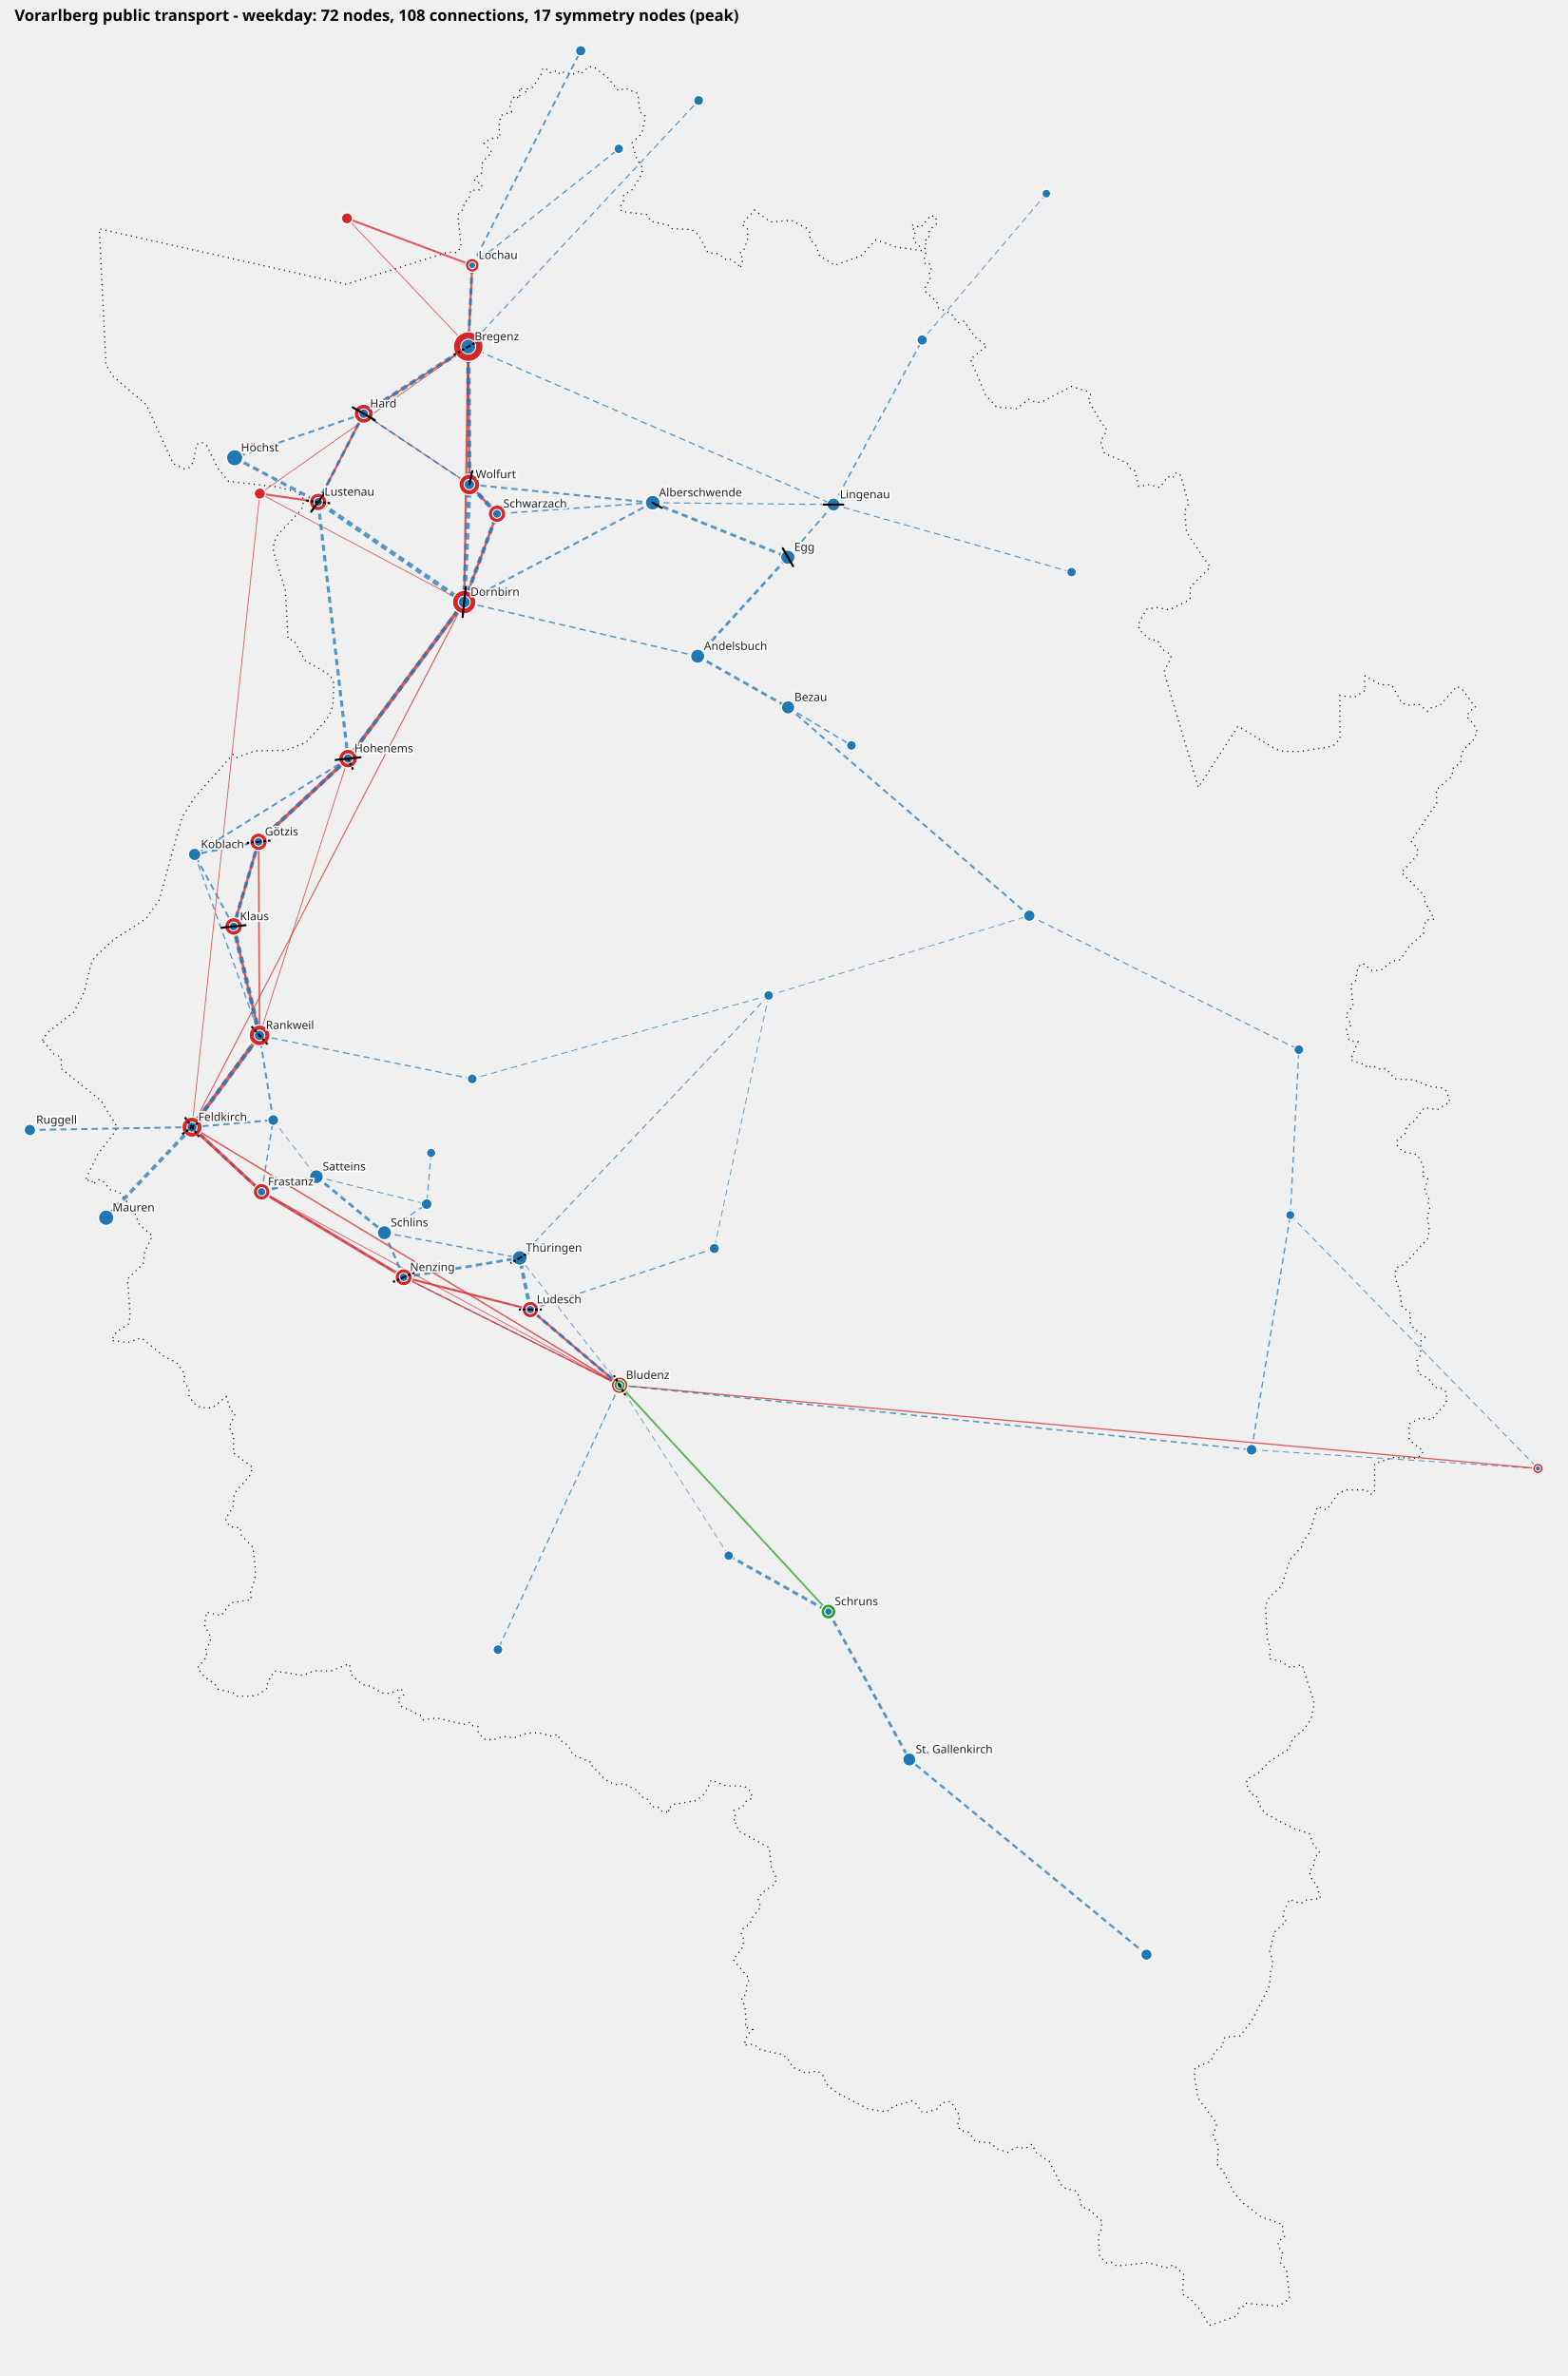
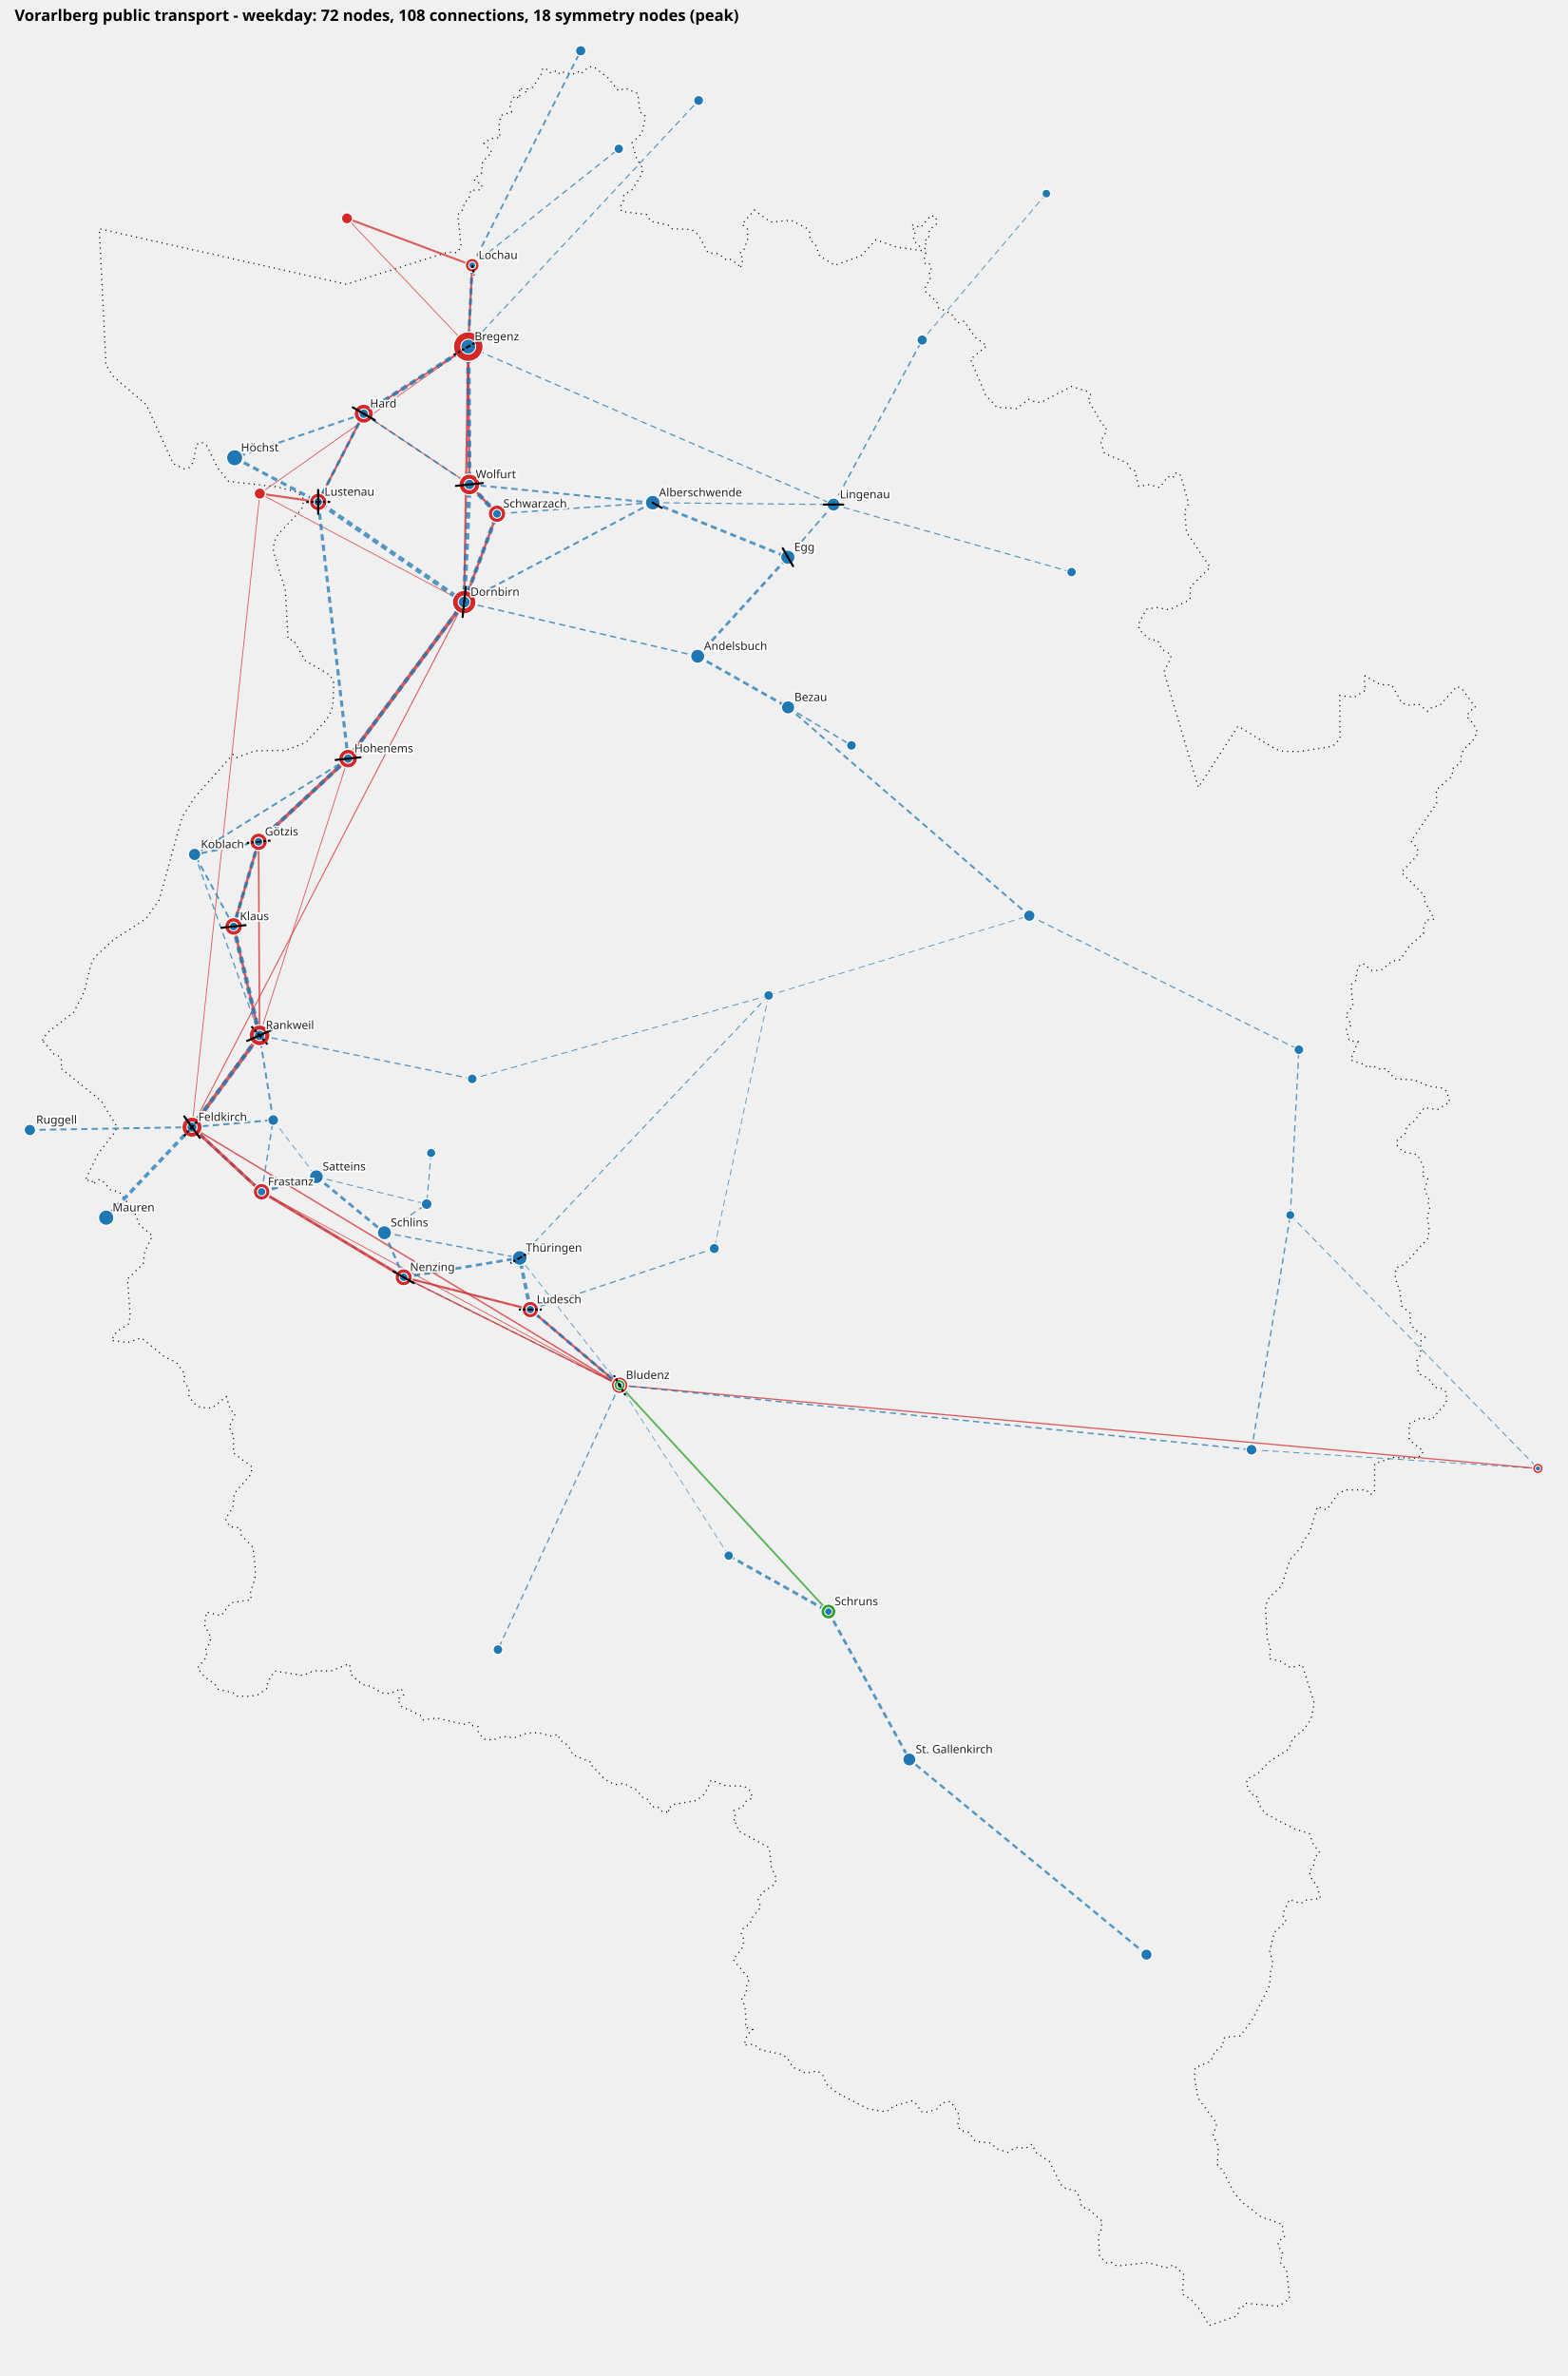
<svg xmlns="http://www.w3.org/2000/svg" width="1500" height="2273" style="background:#f3f5f8;font-family:sans-serif">
  <polyline fill="none" stroke="#000" stroke-width="1.2" stroke-dasharray="1 4" points="40.6,995.2 44.9,988.3 70.6,968.2 80.6,948.9 87.0,922.6 90.6,915.7 108.4,899.2 139.5,879.1 152.2,861.2 174.2,781.9 186.4,762.6 222.8,721.8 226.4,724.7 244.0,718.3 273.4,717.8 292.7,710.3 312.4,688.5 317.4,679.1 318.8,670.9 319.2,653.1 316.0,646.0 292.0,631.9 281.0,612.5 275.6,611.6 273.0,564.5 261.5,527.3 262.1,519.2 265.8,511.4 288.0,488.0 290.0,484.0 289.8,475.5 282.8,470.2 264.0,465.6 218.7,460.5 208.2,447.6 198.1,426.7 193.0,423.1 188.1,425.1 185.0,441.8 181.1,447.3 176.2,448.5 165.7,443.5 140.0,387.2 108.5,360.3 101.4,349.3 95.0,218.9 331.3,271.9 428.4,241.3 437.2,241.6 441.2,236.2 437.9,205.4 442.6,200.6 444.6,193.4 448.4,190.7 450.6,181.7 457.5,182.3 461.0,179.5 460.8,176.0 454.2,173.1 454.0,170.5 460.8,165.4 461.6,154.8 470.7,145.7 463.0,136.9 469.8,132.5 478.5,131.7 477.3,120.9 479.2,110.5 489.5,107.1 487.5,99.8 492.5,91.5 497.2,94.3 497.1,83.8 504.2,88.6 504.6,85.1 509.8,83.4 517.8,70.9 519.2,65.6 522.5,65.6 525.8,69.7 533.2,67.6 535.3,70.7 538.4,68.9 547.5,71.1 553.1,68.6 555.6,70.7 563.8,63.8 568.4,64.2 581.6,74.4 591.6,86.8 598.4,84.4 610.2,89.5 612.2,107.1 616.9,109.9 617.1,113.7 614.1,127.6 604.7,136.6 608.9,151.3 614.1,159.6 614.4,165.8 604.9,181.4 596.8,186.8 596.5,192.0 593.6,197.2 594.6,202.3 618.7,205.3 622.7,211.7 640.1,215.6 642.9,218.7 661.5,219.6 668.0,224.4 677.5,241.9 687.2,242.7 694.5,248.1 697.1,247.1 706.1,252.8 708.3,256.7 711.0,247.5 707.5,242.5 711.8,238.9 715.6,227.9 715.1,219.2 709.9,214.5 721.8,201.0 737.2,212.4 757.0,210.7 771.2,218.1 774.7,222.4 775.0,229.0 780.6,235.1 784.3,245.0 798.7,253.8 823.8,244.7 838.1,229.4 857.5,236.3 881.3,239.7 881.6,237.6 873.8,229.5 875.9,220.7 872.9,218.3 872.6,215.2 880.9,217.6 890.5,206.1 895.7,207.9 895.8,214.3 889.2,220.2 888.4,228.7 884.5,230.0 886.4,236.1 884.4,238.1 885.8,242.8 884.4,246.8 885.2,252.6 888.9,251.9 891.2,258.6 889.2,261.7 890.1,267.8 885.5,272.9 885.0,278.6 896.2,288.6 897.8,294.3 910.1,300.1 916.2,308.8 922.6,307.3 932.8,322.5 944.2,330.8 928.5,343.7 943.0,378.0 953.7,389.6 972.5,390.8 984.3,382.1 991.9,385.2 997.1,384.3 1025.3,369.7 1039.6,374.2 1044.2,378.1 1040.9,382.5 1054.8,406.2 1057.8,407.7 1058.6,412.6 1053.0,422.4 1056.7,433.7 1078.3,442.8 1081.5,448.1 1085.3,449.7 1089.5,465.2 1099.5,463.6 1109.6,466.4 1117.4,455.9 1122.6,456.8 1123.4,453.1 1126.6,452.1 1129.8,455.1 1137.2,482.1 1133.5,488.9 1135.2,509.1 1157.8,542.7 1138.9,561.6 1138.5,573.7 1118.7,583.4 1106.7,581.2 1096.8,582.8 1089.6,596.3 1089.7,602.3 1100.5,612.0 1107.6,612.6 1111.5,621.0 1120.2,626.2 1120.2,629.7 1113.6,642.6 1146.5,753.2 1184.5,694.7 1220.5,716.7 1227.9,718.8 1243.9,719.0 1275.0,713.9 1282.1,706.8 1281.8,665.4 1295.6,667.0 1305.0,661.3 1306.6,659.4 1305.1,653.9 1306.0,646.6 1320.3,654.8 1331.7,655.4 1341.1,672.4 1347.2,674.6 1357.5,673.7 1365.9,680.5 1370.1,676.5 1377.3,675.1 1393.8,656.7 1398.5,658.6 1411.7,676.8 1406.2,680.2 1403.2,685.4 1410.2,693.1 1413.5,700.5 1408.9,708.9 1401.1,716.1 1398.0,721.9 1397.6,729.6 1390.4,734.8 1389.1,742.7 1374.2,755.6 1374.5,768.3 1350.0,804.8 1356.3,811.6 1355.7,818.6 1340.7,834.6 1362.9,856.7 1362.5,861.1 1372.3,879.4 1364.3,880.2 1361.3,890.6 1362.1,893.0 1349.2,904.1 1339.6,918.1 1332.1,919.4 1321.1,928.3 1311.7,928.4 1305.9,922.4 1301.7,922.3 1299.0,926.4 1296.9,938.3 1292.5,942.0 1294.5,962.4 1287.4,971.3 1293.1,980.4 1288.2,984.8 1290.9,995.7 1299.2,996.5 1292.3,1014.1 1306.5,1018.9 1308.1,1021.8 1312.5,1019.4 1320.8,1023.0 1325.7,1022.2 1334.7,1032.1 1352.8,1033.1 1367.5,1039.2 1379.4,1040.8 1384.1,1043.9 1387.1,1054.1 1375.4,1061.5 1362.6,1059.7 1353.2,1072.4 1346.0,1077.9 1344.5,1084.2 1336.9,1090.9 1336.7,1095.6 1342.1,1101.8 1355.7,1104.5 1361.4,1114.5 1362.3,1119.4 1360.6,1124.4 1366.0,1127.6 1363.0,1138.7 1367.9,1148.5 1366.5,1151.1 1368.0,1156.6 1365.5,1163.8 1367.5,1176.9 1365.9,1184.9 1343.8,1209.6 1335.5,1213.1 1334.8,1220.2 1336.9,1230.0 1338.9,1231.3 1341.0,1249.2 1349.7,1256.7 1348.9,1264.6 1352.5,1270.9 1363.4,1279.2 1359.3,1283.0 1359.1,1296.3 1355.7,1301.1 1357.2,1314.1 1366.5,1318.6 1373.0,1327.2 1378.0,1327.6 1384.1,1332.1 1383.7,1341.8 1369.7,1358.2 1359.7,1356.3 1348.1,1362.2 1348.3,1377.3 1361.7,1388.1 1359.5,1392.6 1354.4,1394.9 1333.1,1394.2 1315.2,1400.2 1315.1,1427.3 1311.1,1429.7 1307.1,1425.3 1288.4,1425.3 1280.5,1428.5 1269.3,1444.4 1260.5,1441.3 1252.8,1466.4 1246.6,1474.7 1246.3,1478.7 1234.1,1492.2 1226.1,1517.4 1214.4,1528.0 1210.7,1536.1 1212.4,1567.5 1215.5,1577.2 1214.4,1586.7 1225.5,1589.4 1234.7,1595.3 1245.8,1592.6 1257.5,1629.6 1254.1,1645.1 1247.3,1654.6 1237.1,1663.0 1232.8,1673.4 1214.1,1685.5 1203.1,1697.0 1193.7,1701.5 1192.3,1706.2 1197.0,1716.5 1201.9,1717.3 1204.7,1726.8 1210.6,1735.0 1237.5,1749.2 1252.7,1754.1 1256.2,1763.6 1262.7,1772.5 1258.2,1776.2 1256.4,1786.5 1252.4,1790.1 1255.6,1799.1 1259.5,1802.7 1263.4,1816.1 1248.8,1817.9 1244.8,1821.0 1233.8,1817.2 1227.8,1829.6 1227.8,1834.1 1230.5,1838.1 1219.3,1848.5 1214.8,1866.6 1218.1,1878.7 1215.9,1883.6 1214.6,1899.5 1197.6,1933.2 1186.6,1947.6 1171.8,1949.0 1170.1,1951.2 1170.2,1956.9 1162.3,1962.6 1158.5,1971.9 1143.4,1978.1 1142.7,1986.5 1146.2,2007.1 1164.2,2031.5 1160.7,2042.7 1165.8,2053.7 1164.6,2070.7 1170.1,2076.8 1180.6,2097.6 1188.5,2106.8 1206.5,2120.7 1227.4,2128.1 1226.6,2132.2 1229.1,2140.2 1223.9,2143.4 1222.5,2147.6 1227.0,2155.5 1225.0,2164.5 1230.9,2171.5 1233.8,2199.1 1223.5,2206.2 1191.5,2203.4 1190.0,2206.3 1185.9,2206.7 1184.1,2215.3 1157.0,2224.7 1147.8,2209.4 1139.0,2199.3 1131.3,2194.6 1132.4,2175.6 1122.5,2166.8 1115.6,2169.5 1098.3,2164.5 1068.4,2167.8 1063.8,2164.3 1059.3,2165.2 1052.1,2158.8 1050.8,2138.8 1053.1,2135.5 1054.4,2124.8 1040.8,2112.9 1035.1,2111.6 1032.5,2101.3 1028.2,2095.3 1020.0,2094.0 1015.1,2089.9 1004.0,2067.9 991.2,2059.1 987.4,2051.2 981.6,2055.1 971.6,2054.3 964.1,2059.0 954.0,2055.8 947.5,2050.0 933.4,2048.7 926.7,2039.9 918.5,2037.9 916.2,2032.3 917.9,2028.5 916.7,2021.5 909.5,2010.3 900.7,2012.0 897.6,2017.1 887.6,2020.6 880.9,2020.1 877.6,2013.5 872.7,2009.8 855.5,2014.7 847.9,2020.3 830.6,2017.5 800.1,2001.7 790.4,1993.6 787.8,1986.0 782.3,1981.1 770.6,1983.2 758.3,1977.4 753.4,1969.0 748.1,1965.3 728.0,1961.1 720.9,1955.5 711.9,1956.5 714.9,1946.5 720.1,1941.7 712.7,1939.1 713.9,1934.9 712.7,1919.4 709.4,1911.4 713.9,1907.9 714.2,1900.2 716.9,1893.0 701.4,1874.7 710.5,1863.0 711.8,1855.5 709.1,1850.3 711.0,1844.9 717.7,1840.3 719.2,1835.0 727.8,1824.7 725.4,1817.3 728.8,1811.0 740.9,1802.7 742.9,1797.2 737.9,1786.2 736.0,1767.7 706.3,1751.3 705.0,1745.2 701.3,1741.8 703.9,1740.0 702.2,1732.1 710.4,1728.7 714.1,1722.9 720.0,1720.0 717.6,1713.1 712.1,1708.8 694.5,1708.4 680.3,1703.0 674.6,1715.6 666.4,1722.5 643.6,1726.3 638.8,1731.1 641.1,1733.2 634.1,1733.6 628.8,1728.1 623.7,1728.5 620.2,1721.7 614.1,1719.0 609.5,1712.7 597.0,1706.2 587.9,1707.3 578.6,1702.0 566.0,1688.9 565.7,1685.9 548.2,1678.8 543.8,1670.0 535.4,1664.3 534.0,1659.3 527.2,1660.8 515.2,1657.6 503.8,1658.1 492.2,1662.5 480.9,1661.2 472.1,1664.4 463.0,1663.8 457.6,1657.5 457.3,1651.8 451.7,1650.7 449.8,1647.7 443.6,1649.6 418.0,1643.5 405.0,1645.3 402.1,1641.0 383.2,1632.0 380.6,1625.4 386.0,1621.6 384.1,1615.5 372.7,1620.1 364.9,1619.5 354.9,1613.2 346.6,1611.4 334.8,1601.1 335.8,1596.8 333.9,1591.7 316.4,1598.6 300.3,1598.3 289.9,1602.8 262.8,1598.6 256.1,1609.1 255.6,1615.2 246.3,1621.5 238.7,1622.8 226.4,1622.6 223.6,1619.7 208.7,1616.0 205.7,1611.2 195.5,1604.1 189.0,1595.6 197.9,1584.9 196.9,1578.2 201.3,1570.6 201.2,1565.3 195.6,1554.3 197.6,1542.2 211.6,1545.7 220.9,1533.3 240.3,1530.4 239.7,1522.7 243.9,1510.3 244.3,1502.3 242.1,1480.4 230.1,1467.7 230.2,1461.8 219.9,1460.5 215.7,1453.1 222.8,1442.1 224.2,1428.6 238.8,1411.9 241.6,1403.8 223.3,1390.0 223.5,1373.5 219.1,1365.5 225.0,1352.7 220.4,1348.5 216.5,1336.1 203.0,1347.0 192.1,1346.6 185.5,1342.5 180.8,1335.7 180.8,1328.7 175.6,1320.9 176.9,1314.9 168.8,1303.3 157.6,1298.2 135.3,1279.9 122.3,1284.3 106.5,1282.3 111.6,1273.9 122.8,1266.7 124.6,1259.5 122.0,1223.5 137.0,1208.9 138.6,1197.2 145.8,1182.3 133.4,1171.7 128.0,1158.0 114.2,1140.6 105.6,1138.1 97.9,1129.4 94.5,1128.6 88.6,1132.8 88.1,1129.1 81.5,1129.2 93.7,1103.8 110.6,1082.2 111.5,1077.2 96.5,1052.8 57.7,1021.6 59.2,1017.1 58.0,1011.0 51.6,1008.4 40.6,995.2" />
  <line x1="697.2" y1="1488.2" x2="592.8" y2="1325.2" stroke="#1f77b4" stroke-width="0.7" stroke-opacity=".75" stroke-dasharray="6 4" />
  <line x1="507.4" y1="1252.8" x2="386.2" y2="1221.9" stroke="#1f77b4" stroke-width="0.7" stroke-opacity=".75" stroke-dasharray="6 4" />
  <line x1="261.4" y1="1071.5" x2="302.7" y2="1125.7" stroke="#1f77b4" stroke-width="0.8" stroke-opacity=".75" stroke-dasharray="6 4" />
  <line x1="592.8" y1="1325.2" x2="497.2" y2="1203.4" stroke="#1f77b4" stroke-width="0.8" stroke-opacity=".75" stroke-dasharray="6 4" />
  <line x1="592.8" y1="1325.2" x2="250.3" y2="1140.1" stroke="#d62728" stroke-width="0.8" stroke-opacity=".75" />
  <line x1="592.8" y1="1325.2" x2="386.2" y2="1221.9" stroke="#1f77b4" stroke-width="0.8" stroke-opacity=".75" stroke-dasharray="6 4" />
  <line x1="183.7" y1="1078.3" x2="248.6" y2="472.2" stroke="#d62728" stroke-width="0.8" stroke-opacity=".75" />
  <line x1="735.4" y1="952.3" x2="984.8" y2="876.0" stroke="#1f77b4" stroke-width="0.8" stroke-opacity=".75" stroke-dasharray="6 4" />
  <line x1="735.4" y1="952.3" x2="683.4" y2="1194.4" stroke="#1f77b4" stroke-width="0.8" stroke-opacity=".75" stroke-dasharray="6 4" />
  <line x1="448.0" y1="331.6" x2="248.6" y2="472.2" stroke="#d62728" stroke-width="0.8" stroke-opacity=".75" />
  <line x1="448.0" y1="331.6" x2="332.0" y2="208.9" stroke="#d62728" stroke-width="0.8" stroke-opacity=".75" />
  <line x1="444.1" y1="576.0" x2="248.6" y2="472.2" stroke="#d62728" stroke-width="0.8" stroke-opacity=".75" />
  <line x1="333.0" y1="725.7" x2="248.3" y2="990.5" stroke="#d62728" stroke-width="0.8" stroke-opacity=".75" />
  <line x1="1197.4" y1="1386.9" x2="1471.4" y2="1404.8" stroke="#1f77b4" stroke-width="0.9" stroke-opacity=".75" stroke-dasharray="6 4" />
  <line x1="1234.5" y1="1162.4" x2="1471.4" y2="1404.8" stroke="#1f77b4" stroke-width="0.9" stroke-opacity=".75" stroke-dasharray="6 4" />
  <line x1="735.4" y1="952.3" x2="451.8" y2="1032.1" stroke="#1f77b4" stroke-width="0.9" stroke-opacity=".75" stroke-dasharray="6 4" />
  <line x1="302.7" y1="1125.7" x2="408.2" y2="1151.9" stroke="#1f77b4" stroke-width="0.9" stroke-opacity=".75" stroke-dasharray="6 4" />
  <line x1="1001.1" y1="185.2" x2="882.3" y2="325.3" stroke="#1f77b4" stroke-width="0.9" stroke-opacity=".75" stroke-dasharray="6 4" />
  <line x1="348.0" y1="395.8" x2="449.1" y2="463.5" stroke="#d62728" stroke-width="0.9" stroke-opacity=".75" />
  <line x1="735.4" y1="952.3" x2="497.2" y2="1203.4" stroke="#1f77b4" stroke-width="1.0" stroke-opacity=".75" stroke-dasharray="6 4" />
  <line x1="444.1" y1="576.0" x2="183.7" y2="1078.3" stroke="#d62728" stroke-width="1.0" stroke-opacity=".75" />
  <line x1="797.5" y1="482.7" x2="1025.2" y2="547.3" stroke="#1f77b4" stroke-width="1.1" stroke-opacity=".75" stroke-dasharray="6 4" />
  <line x1="624.5" y1="480.9" x2="797.5" y2="482.7" stroke="#1f77b4" stroke-width="1.1" stroke-opacity=".75" stroke-dasharray="6 4" />
  <line x1="984.8" y1="876.0" x2="1242.7" y2="1004.2" stroke="#1f77b4" stroke-width="1.1" stroke-opacity=".75" stroke-dasharray="6 4" />
  <line x1="448.0" y1="331.6" x2="668.4" y2="96.1" stroke="#1f77b4" stroke-width="1.1" stroke-opacity=".75" stroke-dasharray="6 4" />
  <line x1="412.5" y1="1103.0" x2="408.2" y2="1151.9" stroke="#1f77b4" stroke-width="1.1" stroke-opacity=".75" stroke-dasharray="6 4" />
  <line x1="448.0" y1="331.6" x2="797.5" y2="482.7" stroke="#1f77b4" stroke-width="1.2" stroke-opacity=".75" stroke-dasharray="6 4" />
  <line x1="592.8" y1="1325.2" x2="1471.4" y2="1404.8" stroke="#d62728" stroke-width="1.2" stroke-opacity=".75" />
  <line x1="186.2" y1="817.4" x2="248.3" y2="990.5" stroke="#1f77b4" stroke-width="1.2" stroke-opacity=".75" stroke-dasharray="6 4" />
  <line x1="507.4" y1="1252.8" x2="683.4" y2="1194.4" stroke="#1f77b4" stroke-width="1.2" stroke-opacity=".75" stroke-dasharray="6 4" />
  <line x1="451.8" y1="253.8" x2="592.0" y2="142.4" stroke="#1f77b4" stroke-width="1.2" stroke-opacity=".75" stroke-dasharray="6 4" />
  <line x1="250.3" y1="1140.1" x2="386.2" y2="1221.9" stroke="#1f77b4" stroke-width="1.2" stroke-opacity=".75" stroke-dasharray="6 4" />
  <line x1="1234.5" y1="1162.4" x2="1242.7" y2="1004.2" stroke="#1f77b4" stroke-width="1.2" stroke-opacity=".75" stroke-dasharray="6 4" />
  <line x1="367.8" y1="1179.3" x2="408.2" y2="1151.9" stroke="#1f77b4" stroke-width="1.2" stroke-opacity=".75" stroke-dasharray="6 4" />
  <line x1="592.8" y1="1325.2" x2="476.4" y2="1578.1" stroke="#1f77b4" stroke-width="1.2" stroke-opacity=".75" stroke-dasharray="6 4" />
  <line x1="451.8" y1="1032.1" x2="248.3" y2="990.5" stroke="#1f77b4" stroke-width="1.2" stroke-opacity=".75" stroke-dasharray="6 4" />
  <line x1="1197.4" y1="1386.9" x2="1234.5" y2="1162.4" stroke="#1f77b4" stroke-width="1.3" stroke-opacity=".75" stroke-dasharray="6 4" />
  <line x1="250.3" y1="1140.1" x2="261.4" y2="1071.5" stroke="#1f77b4" stroke-width="1.3" stroke-opacity=".75" stroke-dasharray="6 4" />
  <line x1="367.8" y1="1179.3" x2="497.2" y2="1203.4" stroke="#1f77b4" stroke-width="1.3" stroke-opacity=".75" stroke-dasharray="6 4" />
  <line x1="754.0" y1="676.7" x2="814.6" y2="713.1" stroke="#1f77b4" stroke-width="1.4" stroke-opacity=".75" stroke-dasharray="6 4" />
  <line x1="592.8" y1="1325.2" x2="1197.4" y2="1386.9" stroke="#1f77b4" stroke-width="1.4" stroke-opacity=".75" stroke-dasharray="6 4" />
  <line x1="592.8" y1="1325.2" x2="183.7" y2="1078.3" stroke="#d62728" stroke-width="1.4" stroke-opacity=".75" />
  <line x1="592.8" y1="1325.2" x2="386.2" y2="1221.9" stroke="#d62728" stroke-width="1.4" stroke-opacity=".75" />
  <line x1="667.5" y1="627.8" x2="444.1" y2="576.0" stroke="#1f77b4" stroke-width="1.4" stroke-opacity=".75" stroke-dasharray="6 4" />
  <line x1="797.5" y1="482.7" x2="882.3" y2="325.3" stroke="#1f77b4" stroke-width="1.4" stroke-opacity=".75" stroke-dasharray="6 4" />
  <line x1="624.5" y1="480.9" x2="475.5" y2="491.5" stroke="#1f77b4" stroke-width="1.4" stroke-opacity=".75" stroke-dasharray="6 4" />
  <line x1="247.4" y1="805.3" x2="248.3" y2="990.5" stroke="#d62728" stroke-width="1.5" stroke-opacity=".75" />
  <line x1="753.8" y1="533.1" x2="797.5" y2="482.7" stroke="#1f77b4" stroke-width="1.6" stroke-opacity=".75" stroke-dasharray="6 4" />
  <line x1="451.8" y1="253.8" x2="555.6" y2="48.6" stroke="#1f77b4" stroke-width="1.7" stroke-opacity=".75" stroke-dasharray="6 4" />
  <line x1="348.0" y1="395.8" x2="449.1" y2="463.5" stroke="#1f77b4" stroke-width="1.7" stroke-opacity=".75" stroke-dasharray="6 4" />
  <line x1="223.5" y1="886.3" x2="186.2" y2="817.4" stroke="#1f77b4" stroke-width="1.8" stroke-opacity=".75" stroke-dasharray="6 4" />
  <line x1="333.0" y1="725.7" x2="186.2" y2="817.4" stroke="#1f77b4" stroke-width="1.8" stroke-opacity=".75" stroke-dasharray="6 4" />
  <line x1="183.7" y1="1078.3" x2="28.6" y2="1081.0" stroke="#1f77b4" stroke-width="1.8" stroke-opacity=".75" stroke-dasharray="6 4" />
  <line x1="754.0" y1="676.7" x2="984.8" y2="876.0" stroke="#1f77b4" stroke-width="1.8" stroke-opacity=".75" stroke-dasharray="6 4" />
  <line x1="448.0" y1="331.6" x2="348.0" y2="395.8" stroke="#d62728" stroke-width="1.8" stroke-opacity=".75" />
  <line x1="592.8" y1="1325.2" x2="792.6" y2="1541.7" stroke="#2ca02c" stroke-width="1.8" stroke-opacity=".75" />
  <line x1="261.4" y1="1071.5" x2="248.3" y2="990.5" stroke="#1f77b4" stroke-width="1.8" stroke-opacity=".75" stroke-dasharray="6 4" />
  <line x1="348.0" y1="395.8" x2="224.5" y2="437.9" stroke="#1f77b4" stroke-width="1.9" stroke-opacity=".75" stroke-dasharray="6 4" />
  <line x1="624.5" y1="480.9" x2="444.1" y2="576.0" stroke="#1f77b4" stroke-width="1.9" stroke-opacity=".75" stroke-dasharray="6 4" />
  <line x1="183.7" y1="1078.3" x2="261.4" y2="1071.5" stroke="#1f77b4" stroke-width="1.9" stroke-opacity=".75" stroke-dasharray="6 4" />
  <line x1="624.5" y1="480.9" x2="449.1" y2="463.5" stroke="#1f77b4" stroke-width="1.9" stroke-opacity=".75" stroke-dasharray="6 4" />
  <line x1="332.0" y1="208.9" x2="451.8" y2="253.8" stroke="#d62728" stroke-width="1.9" stroke-opacity=".75" />
  <line x1="247.4" y1="805.3" x2="186.2" y2="817.4" stroke="#1f77b4" stroke-width="2.0" stroke-opacity=".75" stroke-dasharray="6 4" />
  <line x1="448.0" y1="331.6" x2="451.8" y2="253.8" stroke="#d62728" stroke-width="2.0" stroke-opacity=".75" />
  <line x1="304.4" y1="480.2" x2="248.6" y2="472.2" stroke="#d62728" stroke-width="2.0" stroke-opacity=".75" />
  <line x1="348.0" y1="395.8" x2="304.4" y2="480.2" stroke="#d62728" stroke-width="2.0" stroke-opacity=".75" />
  <line x1="448.0" y1="331.6" x2="449.1" y2="463.5" stroke="#d62728" stroke-width="2.1" stroke-opacity=".75" />
  <line x1="448.0" y1="331.6" x2="444.1" y2="576.0" stroke="#d62728" stroke-width="2.1" stroke-opacity=".75" />
  <line x1="507.4" y1="1252.8" x2="386.2" y2="1221.9" stroke="#d62728" stroke-width="2.1" stroke-opacity=".75" />
  <line x1="592.8" y1="1325.2" x2="507.4" y2="1252.8" stroke="#d62728" stroke-width="2.1" stroke-opacity=".75" />
  <line x1="386.2" y1="1221.9" x2="367.8" y2="1179.3" stroke="#1f77b4" stroke-width="2.1" stroke-opacity=".75" stroke-dasharray="6 4" />
  <line x1="1096.9" y1="1869.9" x2="870.0" y2="1683.2" stroke="#1f77b4" stroke-width="2.2" stroke-opacity=".75" stroke-dasharray="6 4" />
  <line x1="475.5" y1="491.5" x2="449.1" y2="463.5" stroke="#d62728" stroke-width="2.3" stroke-opacity=".75" />
  <line x1="444.1" y1="576.0" x2="475.5" y2="491.5" stroke="#d62728" stroke-width="2.3" stroke-opacity=".75" />
  <line x1="247.4" y1="805.3" x2="223.5" y2="886.3" stroke="#d62728" stroke-width="2.4" stroke-opacity=".75" />
  <line x1="223.5" y1="886.3" x2="248.3" y2="990.5" stroke="#d62728" stroke-width="2.4" stroke-opacity=".75" />
  <line x1="792.6" y1="1541.7" x2="870.0" y2="1683.2" stroke="#1f77b4" stroke-width="2.6" stroke-opacity=".75" stroke-dasharray="6 4" />
  <line x1="667.5" y1="627.8" x2="754.0" y2="676.7" stroke="#1f77b4" stroke-width="2.6" stroke-opacity=".75" stroke-dasharray="6 4" />
  <line x1="386.2" y1="1221.9" x2="497.2" y2="1203.4" stroke="#1f77b4" stroke-width="2.6" stroke-opacity=".75" stroke-dasharray="6 4" />
  <line x1="667.5" y1="627.8" x2="753.8" y2="533.1" stroke="#1f77b4" stroke-width="2.6" stroke-opacity=".75" stroke-dasharray="6 4" />
  <line x1="302.7" y1="1125.7" x2="367.8" y2="1179.3" stroke="#1f77b4" stroke-width="2.7" stroke-opacity=".75" stroke-dasharray="6 4" />
  <line x1="624.5" y1="480.9" x2="753.8" y2="533.1" stroke="#1f77b4" stroke-width="2.7" stroke-opacity=".75" stroke-dasharray="6 4" />
  <line x1="348.0" y1="395.8" x2="304.4" y2="480.2" stroke="#1f77b4" stroke-width="2.8" stroke-opacity=".75" stroke-dasharray="6 4" />
  <line x1="183.7" y1="1078.3" x2="250.3" y2="1140.1" stroke="#1f77b4" stroke-width="2.8" stroke-opacity=".75" stroke-dasharray="6 4" />
  <line x1="250.3" y1="1140.1" x2="386.2" y2="1221.9" stroke="#d62728" stroke-width="2.8" stroke-opacity=".75" />
  <line x1="250.3" y1="1140.1" x2="302.7" y2="1125.7" stroke="#1f77b4" stroke-width="2.8" stroke-opacity=".75" stroke-dasharray="6 4" />
  <line x1="697.2" y1="1488.2" x2="792.6" y2="1541.7" stroke="#1f77b4" stroke-width="2.8" stroke-opacity=".75" stroke-dasharray="6 4" />
  <line x1="333.0" y1="725.7" x2="304.4" y2="480.2" stroke="#1f77b4" stroke-width="2.9" stroke-opacity=".75" stroke-dasharray="6 4" />
  <line x1="183.7" y1="1078.3" x2="250.3" y2="1140.1" stroke="#d62728" stroke-width="2.9" stroke-opacity=".75" />
  <line x1="592.8" y1="1325.2" x2="507.4" y2="1252.8" stroke="#1f77b4" stroke-width="2.9" stroke-opacity=".75" stroke-dasharray="6 4" />
  <line x1="448.0" y1="331.6" x2="451.8" y2="253.8" stroke="#1f77b4" stroke-width="2.9" stroke-opacity=".75" stroke-dasharray="6 4" />
  <line x1="224.5" y1="437.9" x2="304.4" y2="480.2" stroke="#1f77b4" stroke-width="3.0" stroke-opacity=".75" stroke-dasharray="6 4" />
  <line x1="247.4" y1="805.3" x2="333.0" y2="725.7" stroke="#d62728" stroke-width="3.2" stroke-opacity=".75" />
  <line x1="183.7" y1="1078.3" x2="101.6" y2="1164.9" stroke="#1f77b4" stroke-width="3.4" stroke-opacity=".75" stroke-dasharray="6 4" />
  <line x1="183.7" y1="1078.3" x2="248.3" y2="990.5" stroke="#d62728" stroke-width="3.4" stroke-opacity=".75" />
  <line x1="507.4" y1="1252.8" x2="497.2" y2="1203.4" stroke="#1f77b4" stroke-width="3.4" stroke-opacity=".75" stroke-dasharray="6 4" />
  <line x1="247.4" y1="805.3" x2="223.5" y2="886.3" stroke="#1f77b4" stroke-width="3.4" stroke-opacity=".75" stroke-dasharray="6 4" />
  <line x1="444.1" y1="576.0" x2="333.0" y2="725.7" stroke="#d62728" stroke-width="3.4" stroke-opacity=".75" />
  <line x1="444.1" y1="576.0" x2="333.0" y2="725.7" stroke="#1f77b4" stroke-width="3.8" stroke-opacity=".75" stroke-dasharray="6 4" />
  <line x1="247.4" y1="805.3" x2="333.0" y2="725.7" stroke="#1f77b4" stroke-width="3.8" stroke-opacity=".75" stroke-dasharray="6 4" />
  <line x1="444.1" y1="576.0" x2="475.5" y2="491.5" stroke="#1f77b4" stroke-width="3.9" stroke-opacity=".75" stroke-dasharray="6 4" />
  <line x1="448.0" y1="331.6" x2="348.0" y2="395.8" stroke="#1f77b4" stroke-width="3.9" stroke-opacity=".75" stroke-dasharray="6 4" />
  <line x1="475.5" y1="491.5" x2="449.1" y2="463.5" stroke="#1f77b4" stroke-width="4.2" stroke-opacity=".75" stroke-dasharray="6 4" />
  <line x1="444.1" y1="576.0" x2="449.1" y2="463.5" stroke="#1f77b4" stroke-width="4.2" stroke-opacity=".75" stroke-dasharray="6 4" />
  <line x1="223.5" y1="886.3" x2="248.3" y2="990.5" stroke="#1f77b4" stroke-width="4.2" stroke-opacity=".75" stroke-dasharray="6 4" />
  <line x1="444.1" y1="576.0" x2="304.4" y2="480.2" stroke="#1f77b4" stroke-width="4.2" stroke-opacity=".75" stroke-dasharray="6 4" />
  <line x1="183.7" y1="1078.3" x2="248.3" y2="990.5" stroke="#1f77b4" stroke-width="4.2" stroke-opacity=".75" stroke-dasharray="6 4" />
  <line x1="448.0" y1="331.6" x2="449.1" y2="463.5" stroke="#1f77b4" stroke-width="4.2" stroke-opacity=".75" stroke-dasharray="6 4" />
  <circle cx="592.8" cy="1325.2" r="7.9" fill="#d62728" stroke="#fff" stroke-width="1.2" />
  <circle cx="592.8" cy="1325.2" r="5.3" fill="#2ca02c" stroke="#fff" stroke-width="1" />
  <circle cx="592.8" cy="1325.2" r="2.6" fill="#1f77b4" stroke="#fff" stroke-width="1" />
  <line x1="592.8" y1="1325.2" x2="598.3" y2="1334.7" stroke="#000" stroke-width="2" stroke-dasharray="2.5 2" />
  <line x1="592.8" y1="1325.2" x2="587.4" y2="1315.8" stroke="#000" stroke-width="2" stroke-dasharray="2.5 2" />
  <circle cx="448.0" cy="331.6" r="14.2" fill="#d62728" stroke="#fff" stroke-width="1.2" />
  <circle cx="448.0" cy="331.6" r="7.1" fill="#1f77b4" stroke="#fff" stroke-width="1" />
  <line x1="448.0" y1="331.6" x2="463.0" y2="323.0" stroke="#000" stroke-width="2" stroke-dasharray="2.5 2" />
  <line x1="448.0" y1="331.6" x2="433.1" y2="340.2" stroke="#000" stroke-width="2" stroke-dasharray="2.5 2" />
  <circle cx="444.1" cy="576.0" r="11.3" fill="#d62728" stroke="#fff" stroke-width="1.2" />
  <circle cx="444.1" cy="576.0" r="5.7" fill="#1f77b4" stroke="#fff" stroke-width="1" />
  <line x1="444.1" y1="576.0" x2="445.6" y2="561.7" stroke="#000" stroke-width="2" stroke-linecap="round" />
  <line x1="444.1" y1="576.0" x2="442.6" y2="590.3" stroke="#000" stroke-width="2" stroke-linecap="round" />
  <circle cx="183.7" cy="1078.3" r="9.7" fill="#d62728" stroke="#fff" stroke-width="1.2" />
  <circle cx="183.7" cy="1078.3" r="4.8" fill="#1f77b4" stroke="#fff" stroke-width="1" />
-   <line x1="183.7" y1="1078.3" x2="191.2" y2="1088.5" stroke="#000" stroke-width="2" stroke-dasharray="2.5 2" />
-   <line x1="183.7" y1="1078.3" x2="176.3" y2="1068.0" stroke="#000" stroke-width="2" stroke-dasharray="2.5 2" />
-   <line x1="183.7" y1="1078.3" x2="194.0" y2="1070.8" stroke="#000" stroke-width="2" stroke-dasharray="2.5 2" />
-   <line x1="183.7" y1="1078.3" x2="173.5" y2="1085.7" stroke="#000" stroke-width="2" stroke-dasharray="2.5 2" />
+   <line x1="183.7" y1="1078.3" x2="191.2" y2="1088.5" stroke="#000" stroke-width="2" stroke-linecap="round" />
+   <line x1="183.7" y1="1078.3" x2="176.3" y2="1068.0" stroke="#000" stroke-width="2" stroke-linecap="round" />
+   <line x1="183.7" y1="1078.3" x2="192.2" y2="1068.8" stroke="#000" stroke-width="2" stroke-dasharray="2.5 2" />
+   <line x1="183.7" y1="1078.3" x2="175.2" y2="1087.7" stroke="#000" stroke-width="2" stroke-dasharray="2.5 2" />
  <circle cx="250.3" cy="1140.1" r="8.0" fill="#d62728" stroke="#fff" stroke-width="1.2" />
  <circle cx="250.3" cy="1140.1" r="4.0" fill="#1f77b4" stroke="#fff" stroke-width="1" />
  <circle cx="247.4" cy="805.3" r="8.4" fill="#d62728" stroke="#fff" stroke-width="1.2" />
  <circle cx="247.4" cy="805.3" r="4.2" fill="#1f77b4" stroke="#fff" stroke-width="1" />
  <line x1="247.4" y1="805.3" x2="258.8" y2="804.1" stroke="#000" stroke-width="2" stroke-dasharray="2.5 2" />
  <line x1="247.4" y1="805.3" x2="236.1" y2="806.5" stroke="#000" stroke-width="2" stroke-dasharray="2.5 2" />
  <circle cx="348.0" cy="395.8" r="9.2" fill="#d62728" stroke="#fff" stroke-width="1.2" />
  <circle cx="348.0" cy="395.8" r="4.6" fill="#1f77b4" stroke="#fff" stroke-width="1" />
  <line x1="348.0" y1="395.8" x2="358.6" y2="401.9" stroke="#000" stroke-width="2" stroke-linecap="round" />
  <line x1="348.0" y1="395.8" x2="337.5" y2="389.7" stroke="#000" stroke-width="2" stroke-linecap="round" />
  <circle cx="333.0" cy="725.7" r="9.0" fill="#d62728" stroke="#fff" stroke-width="1.2" />
  <circle cx="333.0" cy="725.7" r="4.5" fill="#1f77b4" stroke="#fff" stroke-width="1" />
  <line x1="333.0" y1="725.7" x2="344.9" y2="724.5" stroke="#000" stroke-width="2" stroke-linecap="round" />
  <line x1="333.0" y1="725.7" x2="321.1" y2="727.0" stroke="#000" stroke-width="2" stroke-linecap="round" />
-   <line x1="333.0" y1="725.7" x2="337.9" y2="736.7" stroke="#000" stroke-width="2" stroke-dasharray="2.5 2" />
  <circle cx="223.5" cy="886.3" r="8.5" fill="#d62728" stroke="#fff" stroke-width="1.2" />
  <circle cx="223.5" cy="886.3" r="4.2" fill="#1f77b4" stroke="#fff" stroke-width="1" />
  <line x1="223.5" y1="886.3" x2="234.9" y2="885.1" stroke="#000" stroke-width="2" stroke-linecap="round" />
  <line x1="223.5" y1="886.3" x2="212.1" y2="887.5" stroke="#000" stroke-width="2" stroke-linecap="round" />
  <circle cx="332.0" cy="208.9" r="5.3" fill="#d62728" stroke="#fff" stroke-width="1.2" />
  <circle cx="451.8" cy="253.8" r="6.6" fill="#d62728" stroke="#fff" stroke-width="1.2" />
  <circle cx="451.8" cy="253.8" r="3.3" fill="#1f77b4" stroke="#fff" stroke-width="1" />
+   <line x1="451.8" y1="253.8" x2="453.8" y2="263.2" stroke="#000" stroke-width="2" stroke-dasharray="2.5 2" />
  <circle cx="507.4" cy="1252.8" r="7.9" fill="#d62728" stroke="#fff" stroke-width="1.2" />
  <circle cx="507.4" cy="1252.8" r="4.0" fill="#1f77b4" stroke="#fff" stroke-width="1" />
  <line x1="507.4" y1="1252.8" x2="518.3" y2="1252.8" stroke="#000" stroke-width="2" stroke-dasharray="2.5 2" />
  <line x1="507.4" y1="1252.8" x2="496.5" y2="1252.8" stroke="#000" stroke-width="2" stroke-dasharray="2.5 2" />
  <circle cx="304.4" cy="480.2" r="8.4" fill="#d62728" stroke="#fff" stroke-width="1.2" />
  <circle cx="304.4" cy="480.2" r="4.2" fill="#1f77b4" stroke="#fff" stroke-width="1" />
-   <line x1="304.4" y1="480.2" x2="311.2" y2="470.9" stroke="#000" stroke-width="2" stroke-linecap="round" />
-   <line x1="304.4" y1="480.2" x2="297.7" y2="489.5" stroke="#000" stroke-width="2" stroke-linecap="round" />
-   <line x1="304.4" y1="480.2" x2="315.8" y2="481.4" stroke="#000" stroke-width="2" stroke-dasharray="2.5 2" />
-   <line x1="304.4" y1="480.2" x2="293.1" y2="479.0" stroke="#000" stroke-width="2" stroke-dasharray="2.5 2" />
+   <line x1="304.4" y1="480.2" x2="304.4" y2="468.7" stroke="#000" stroke-width="2" stroke-linecap="round" />
+   <line x1="304.4" y1="480.2" x2="304.4" y2="491.6" stroke="#000" stroke-width="2" stroke-linecap="round" />
+   <line x1="304.4" y1="480.2" x2="315.9" y2="480.2" stroke="#000" stroke-width="2" stroke-dasharray="2.5 2" />
+   <line x1="304.4" y1="480.2" x2="293.0" y2="480.2" stroke="#000" stroke-width="2" stroke-dasharray="2.5 2" />
  <circle cx="386.2" cy="1221.9" r="8.2" fill="#d62728" stroke="#fff" stroke-width="1.2" />
  <circle cx="386.2" cy="1221.9" r="4.1" fill="#1f77b4" stroke="#fff" stroke-width="1" />
-   <line x1="386.2" y1="1221.9" x2="396.4" y2="1217.3" stroke="#000" stroke-width="2" stroke-dasharray="2.5 2" />
-   <line x1="386.2" y1="1221.9" x2="376.0" y2="1226.4" stroke="#000" stroke-width="2" stroke-dasharray="2.5 2" />
+   <line x1="386.2" y1="1221.9" x2="395.9" y2="1227.5" stroke="#000" stroke-width="2" stroke-linecap="round" />
+   <line x1="386.2" y1="1221.9" x2="376.5" y2="1216.3" stroke="#000" stroke-width="2" stroke-linecap="round" />
  <circle cx="248.3" cy="990.5" r="10.0" fill="#d62728" stroke="#fff" stroke-width="1.2" />
  <circle cx="248.3" cy="990.5" r="5.0" fill="#1f77b4" stroke="#fff" stroke-width="1" />
+   <line x1="248.3" y1="990.5" x2="260.2" y2="985.2" stroke="#000" stroke-width="2" stroke-linecap="round" />
+   <line x1="248.3" y1="990.5" x2="236.4" y2="995.8" stroke="#000" stroke-width="2" stroke-linecap="round" />
  <line x1="248.3" y1="990.5" x2="257.0" y2="1000.2" stroke="#000" stroke-width="2" stroke-dasharray="2.5 2" />
  <line x1="248.3" y1="990.5" x2="239.6" y2="980.8" stroke="#000" stroke-width="2" stroke-dasharray="2.5 2" />
  <circle cx="1471.4" cy="1404.8" r="5.0" fill="#d62728" stroke="#fff" stroke-width="1.2" />
  <circle cx="1471.4" cy="1404.8" r="2.5" fill="#1f77b4" stroke="#fff" stroke-width="1" />
  <circle cx="792.6" cy="1541.7" r="7.2" fill="#2ca02c" stroke="#fff" stroke-width="1.2" />
  <circle cx="792.6" cy="1541.7" r="3.6" fill="#1f77b4" stroke="#fff" stroke-width="1" />
  <circle cx="475.5" cy="491.5" r="8.4" fill="#d62728" stroke="#fff" stroke-width="1.2" />
  <circle cx="475.5" cy="491.5" r="4.2" fill="#1f77b4" stroke="#fff" stroke-width="1" />
  <circle cx="248.6" cy="472.2" r="5.4" fill="#d62728" stroke="#fff" stroke-width="1.2" />
  <circle cx="449.1" cy="463.5" r="10.0" fill="#d62728" stroke="#fff" stroke-width="1.2" />
  <circle cx="449.1" cy="463.5" r="5.0" fill="#1f77b4" stroke="#fff" stroke-width="1" />
-   <line x1="449.1" y1="463.5" x2="451.8" y2="450.8" stroke="#000" stroke-width="2" stroke-linecap="round" />
+   <line x1="449.1" y1="463.5" x2="462.0" y2="462.1" stroke="#000" stroke-width="2" stroke-linecap="round" />
+   <line x1="449.1" y1="463.5" x2="436.2" y2="464.8" stroke="#000" stroke-width="2" stroke-linecap="round" />
  <circle cx="624.5" cy="480.9" r="7.1" fill="#1f77b4" stroke="#fff" stroke-width="1.2" />
  <line x1="624.5" y1="480.9" x2="633.2" y2="485.9" stroke="#000" stroke-width="2" stroke-linecap="round" />
  <circle cx="667.5" cy="627.8" r="6.8" fill="#1f77b4" stroke="#fff" stroke-width="1.2" />
  <circle cx="697.2" cy="1488.2" r="4.6" fill="#1f77b4" stroke="#fff" stroke-width="1.2" />
  <circle cx="754.0" cy="676.7" r="6.4" fill="#1f77b4" stroke="#fff" stroke-width="1.2" />
  <circle cx="814.6" cy="713.1" r="4.7" fill="#1f77b4" stroke="#fff" stroke-width="1.2" />
  <circle cx="476.4" cy="1578.1" r="4.7" fill="#1f77b4" stroke="#fff" stroke-width="1.2" />
  <circle cx="735.4" cy="952.3" r="4.7" fill="#1f77b4" stroke="#fff" stroke-width="1.2" />
  <circle cx="412.5" cy="1103.0" r="4.5" fill="#1f77b4" stroke="#fff" stroke-width="1.2" />
  <circle cx="753.8" cy="533.1" r="6.9" fill="#1f77b4" stroke="#fff" stroke-width="1.2" />
  <line x1="753.8" y1="533.1" x2="758.8" y2="541.6" stroke="#000" stroke-width="2" stroke-linecap="round" />
  <line x1="753.8" y1="533.1" x2="748.9" y2="524.5" stroke="#000" stroke-width="2" stroke-linecap="round" />
  <circle cx="1096.9" cy="1869.9" r="5.4" fill="#1f77b4" stroke="#fff" stroke-width="1.2" />
  <circle cx="261.4" cy="1071.5" r="5.2" fill="#1f77b4" stroke="#fff" stroke-width="1.2" />
  <circle cx="224.5" cy="437.9" r="7.8" fill="#1f77b4" stroke="#fff" stroke-width="1.2" />
  <circle cx="186.2" cy="817.4" r="6.0" fill="#1f77b4" stroke="#fff" stroke-width="1.2" />
  <circle cx="451.8" cy="1032.1" r="4.7" fill="#1f77b4" stroke="#fff" stroke-width="1.2" />
  <circle cx="1234.5" cy="1162.4" r="4.4" fill="#1f77b4" stroke="#fff" stroke-width="1.2" />
  <circle cx="797.5" cy="482.7" r="6.3" fill="#1f77b4" stroke="#fff" stroke-width="1.2" />
  <line x1="797.5" y1="482.7" x2="806.8" y2="482.7" stroke="#000" stroke-width="2" stroke-linecap="round" />
  <line x1="797.5" y1="482.7" x2="788.3" y2="482.7" stroke="#000" stroke-width="2" stroke-linecap="round" />
  <circle cx="101.6" cy="1164.9" r="7.4" fill="#1f77b4" stroke="#fff" stroke-width="1.2" />
  <circle cx="592.0" cy="142.4" r="4.6" fill="#1f77b4" stroke="#fff" stroke-width="1.2" />
  <circle cx="1001.1" cy="185.2" r="4.2" fill="#1f77b4" stroke="#fff" stroke-width="1.2" />
  <circle cx="683.4" cy="1194.4" r="4.9" fill="#1f77b4" stroke="#fff" stroke-width="1.2" />
  <circle cx="882.3" cy="325.3" r="5.0" fill="#1f77b4" stroke="#fff" stroke-width="1.2" />
  <circle cx="28.6" cy="1081.0" r="5.5" fill="#1f77b4" stroke="#fff" stroke-width="1.2" />
  <circle cx="302.7" cy="1125.7" r="6.7" fill="#1f77b4" stroke="#fff" stroke-width="1.2" />
  <circle cx="668.4" cy="96.1" r="4.8" fill="#1f77b4" stroke="#fff" stroke-width="1.2" />
  <circle cx="367.8" cy="1179.3" r="6.8" fill="#1f77b4" stroke="#fff" stroke-width="1.2" />
  <circle cx="408.2" cy="1151.9" r="5.2" fill="#1f77b4" stroke="#fff" stroke-width="1.2" />
  <circle cx="984.8" cy="876.0" r="5.5" fill="#1f77b4" stroke="#fff" stroke-width="1.2" />
  <circle cx="1025.2" cy="547.3" r="4.6" fill="#1f77b4" stroke="#fff" stroke-width="1.2" />
  <circle cx="555.6" cy="48.6" r="5.0" fill="#1f77b4" stroke="#fff" stroke-width="1.2" />
  <circle cx="870.0" cy="1683.2" r="6.3" fill="#1f77b4" stroke="#fff" stroke-width="1.2" />
  <circle cx="497.2" cy="1203.4" r="7.1" fill="#1f77b4" stroke="#fff" stroke-width="1.2" />
  <line x1="497.2" y1="1203.4" x2="506.0" y2="1198.3" stroke="#000" stroke-width="2" stroke-dasharray="2.5 2" />
  <line x1="497.2" y1="1203.4" x2="488.5" y2="1208.4" stroke="#000" stroke-width="2" stroke-dasharray="2.5 2" />
  <circle cx="1242.7" cy="1004.2" r="4.7" fill="#1f77b4" stroke="#fff" stroke-width="1.2" />
  <circle cx="1197.4" cy="1386.9" r="5.2" fill="#1f77b4" stroke="#fff" stroke-width="1.2" />
  <text x="454.0" y="325.6" font-size="11" fill="#222" stroke="#fff" stroke-width="3" paint-order="stroke">Bregenz</text>
  <text x="450.1" y="570.0" font-size="11" fill="#222" stroke="#fff" stroke-width="3" paint-order="stroke">Dornbirn</text>
  <text x="254.3" y="984.5" font-size="11" fill="#222" stroke="#fff" stroke-width="3" paint-order="stroke">Rankweil</text>
  <text x="455.1" y="457.5" font-size="11" fill="#222" stroke="#fff" stroke-width="3" paint-order="stroke">Wolfurt</text>
  <text x="189.7" y="1072.3" font-size="11" fill="#222" stroke="#fff" stroke-width="3" paint-order="stroke">Feldkirch</text>
  <text x="354.0" y="389.8" font-size="11" fill="#222" stroke="#fff" stroke-width="3" paint-order="stroke">Hard</text>
  <text x="339.0" y="719.7" font-size="11" fill="#222" stroke="#fff" stroke-width="3" paint-order="stroke">Hohenems</text>
  <text x="229.5" y="880.3" font-size="11" fill="#222" stroke="#fff" stroke-width="3" paint-order="stroke">Klaus</text>
  <text x="253.4" y="799.3" font-size="11" fill="#222" stroke="#fff" stroke-width="3" paint-order="stroke">Götzis</text>
  <text x="310.4" y="474.2" font-size="11" fill="#222" stroke="#fff" stroke-width="3" paint-order="stroke">Lustenau</text>
  <text x="481.5" y="485.5" font-size="11" fill="#222" stroke="#fff" stroke-width="3" paint-order="stroke">Schwarzach</text>
  <text x="392.2" y="1215.9" font-size="11" fill="#222" stroke="#fff" stroke-width="3" paint-order="stroke">Nenzing</text>
  <text x="256.3" y="1134.1" font-size="11" fill="#222" stroke="#fff" stroke-width="3" paint-order="stroke">Frastanz</text>
  <text x="598.8" y="1319.2" font-size="11" fill="#222" stroke="#fff" stroke-width="3" paint-order="stroke">Bludenz</text>
  <text x="513.4" y="1246.8" font-size="11" fill="#222" stroke="#fff" stroke-width="3" paint-order="stroke">Ludesch</text>
  <text x="230.5" y="431.9" font-size="11" fill="#222" stroke="#fff" stroke-width="3" paint-order="stroke">Höchst</text>
  <text x="107.6" y="1158.9" font-size="11" fill="#222" stroke="#fff" stroke-width="3" paint-order="stroke">Mauren</text>
  <text x="798.6" y="1535.7" font-size="11" fill="#222" stroke="#fff" stroke-width="3" paint-order="stroke">Schruns</text>
  <text x="630.5" y="474.9" font-size="11" fill="#222" stroke="#fff" stroke-width="3" paint-order="stroke">Alberschwende</text>
  <text x="503.2" y="1197.4" font-size="11" fill="#222" stroke="#fff" stroke-width="3" paint-order="stroke">Thüringen</text>
  <text x="759.8" y="527.1" font-size="11" fill="#222" stroke="#fff" stroke-width="3" paint-order="stroke">Egg</text>
  <text x="673.5" y="621.8" font-size="11" fill="#222" stroke="#fff" stroke-width="3" paint-order="stroke">Andelsbuch</text>
  <text x="373.8" y="1173.3" font-size="11" fill="#222" stroke="#fff" stroke-width="3" paint-order="stroke">Schlins</text>
  <text x="308.7" y="1119.7" font-size="11" fill="#222" stroke="#fff" stroke-width="3" paint-order="stroke">Satteins</text>
  <text x="457.8" y="247.8" font-size="11" fill="#222" stroke="#fff" stroke-width="3" paint-order="stroke">Lochau</text>
  <text x="760.0" y="670.7" font-size="11" fill="#222" stroke="#fff" stroke-width="3" paint-order="stroke">Bezau</text>
  <text x="876.0" y="1677.2" font-size="11" fill="#222" stroke="#fff" stroke-width="3" paint-order="stroke">St. Gallenkirch</text>
  <text x="803.5" y="476.7" font-size="11" fill="#222" stroke="#fff" stroke-width="3" paint-order="stroke">Lingenau</text>
  <text x="192.2" y="811.4" font-size="11" fill="#222" stroke="#fff" stroke-width="3" paint-order="stroke">Koblach</text>
  <text x="34.6" y="1075.0" font-size="11" fill="#222" stroke="#fff" stroke-width="3" paint-order="stroke">Ruggell</text>
-   <text x="14" y="20" font-size="15" font-weight="bold">Vorarlberg public transport - weekday: 72 nodes, 108 connections, 17 symmetry nodes (peak)</text>
+   <text x="14" y="20" font-size="15" font-weight="bold">Vorarlberg public transport - weekday: 72 nodes, 108 connections, 18 symmetry nodes (peak)</text>
</svg>
